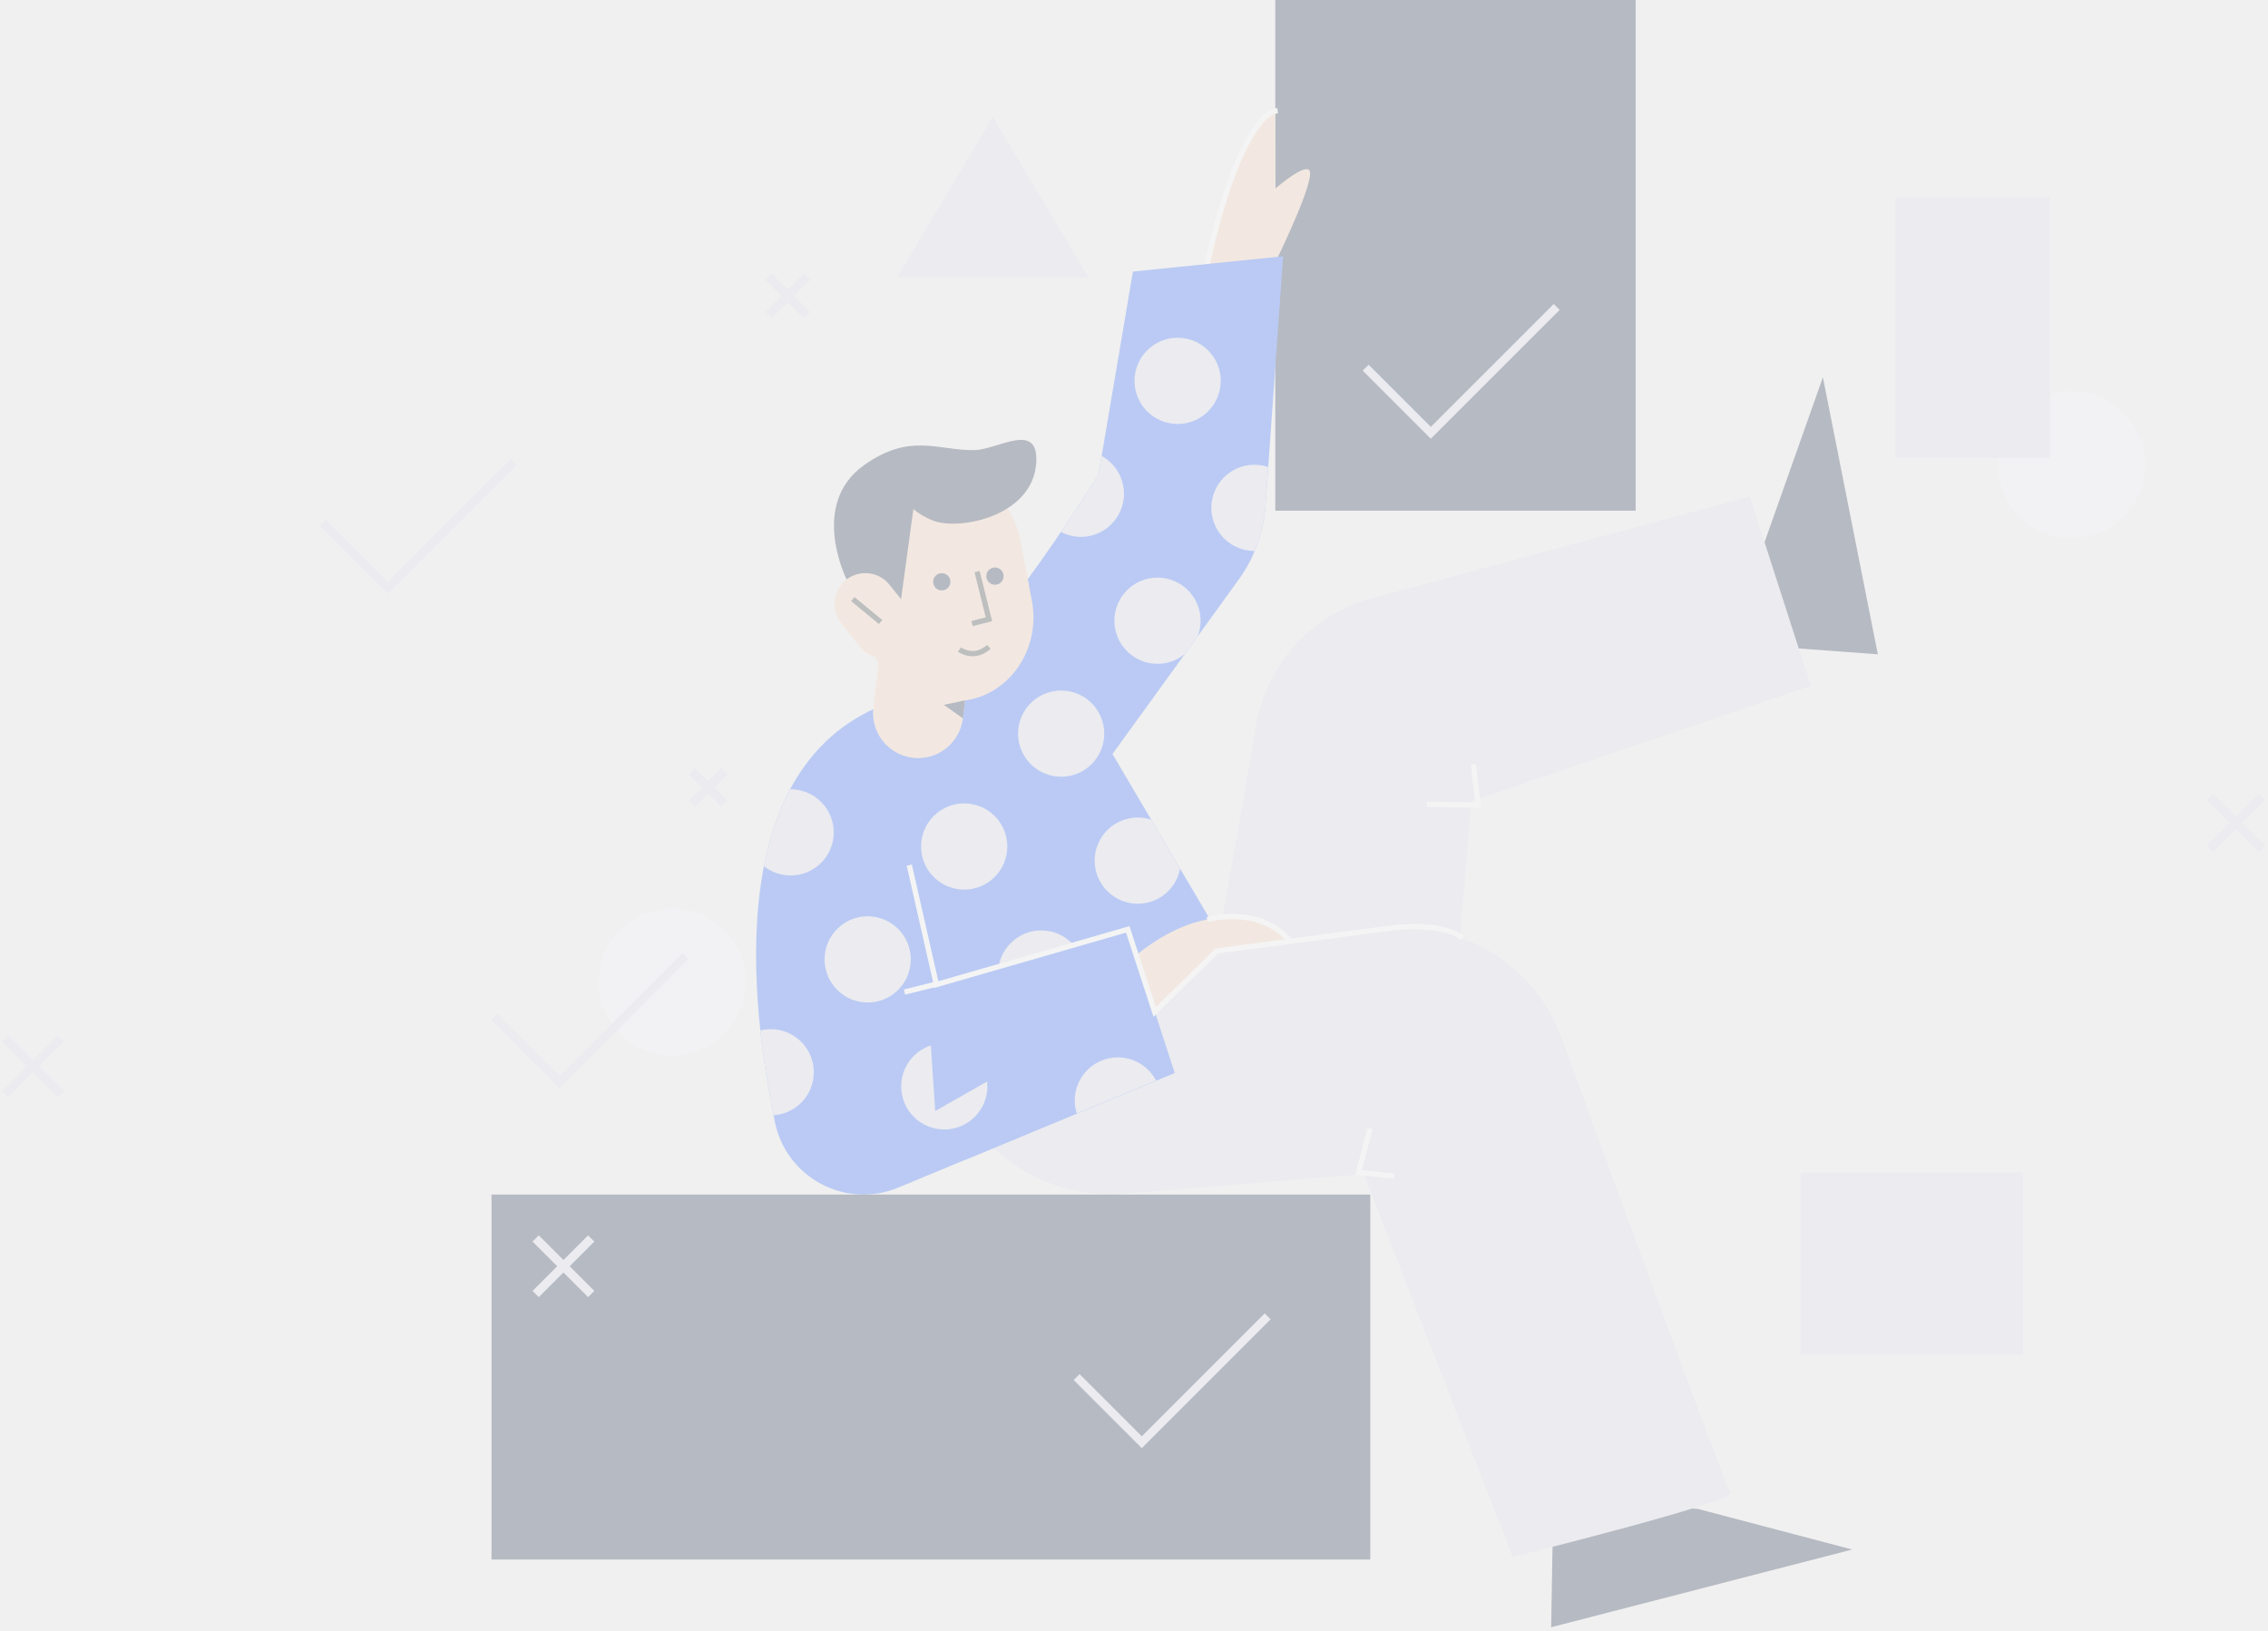
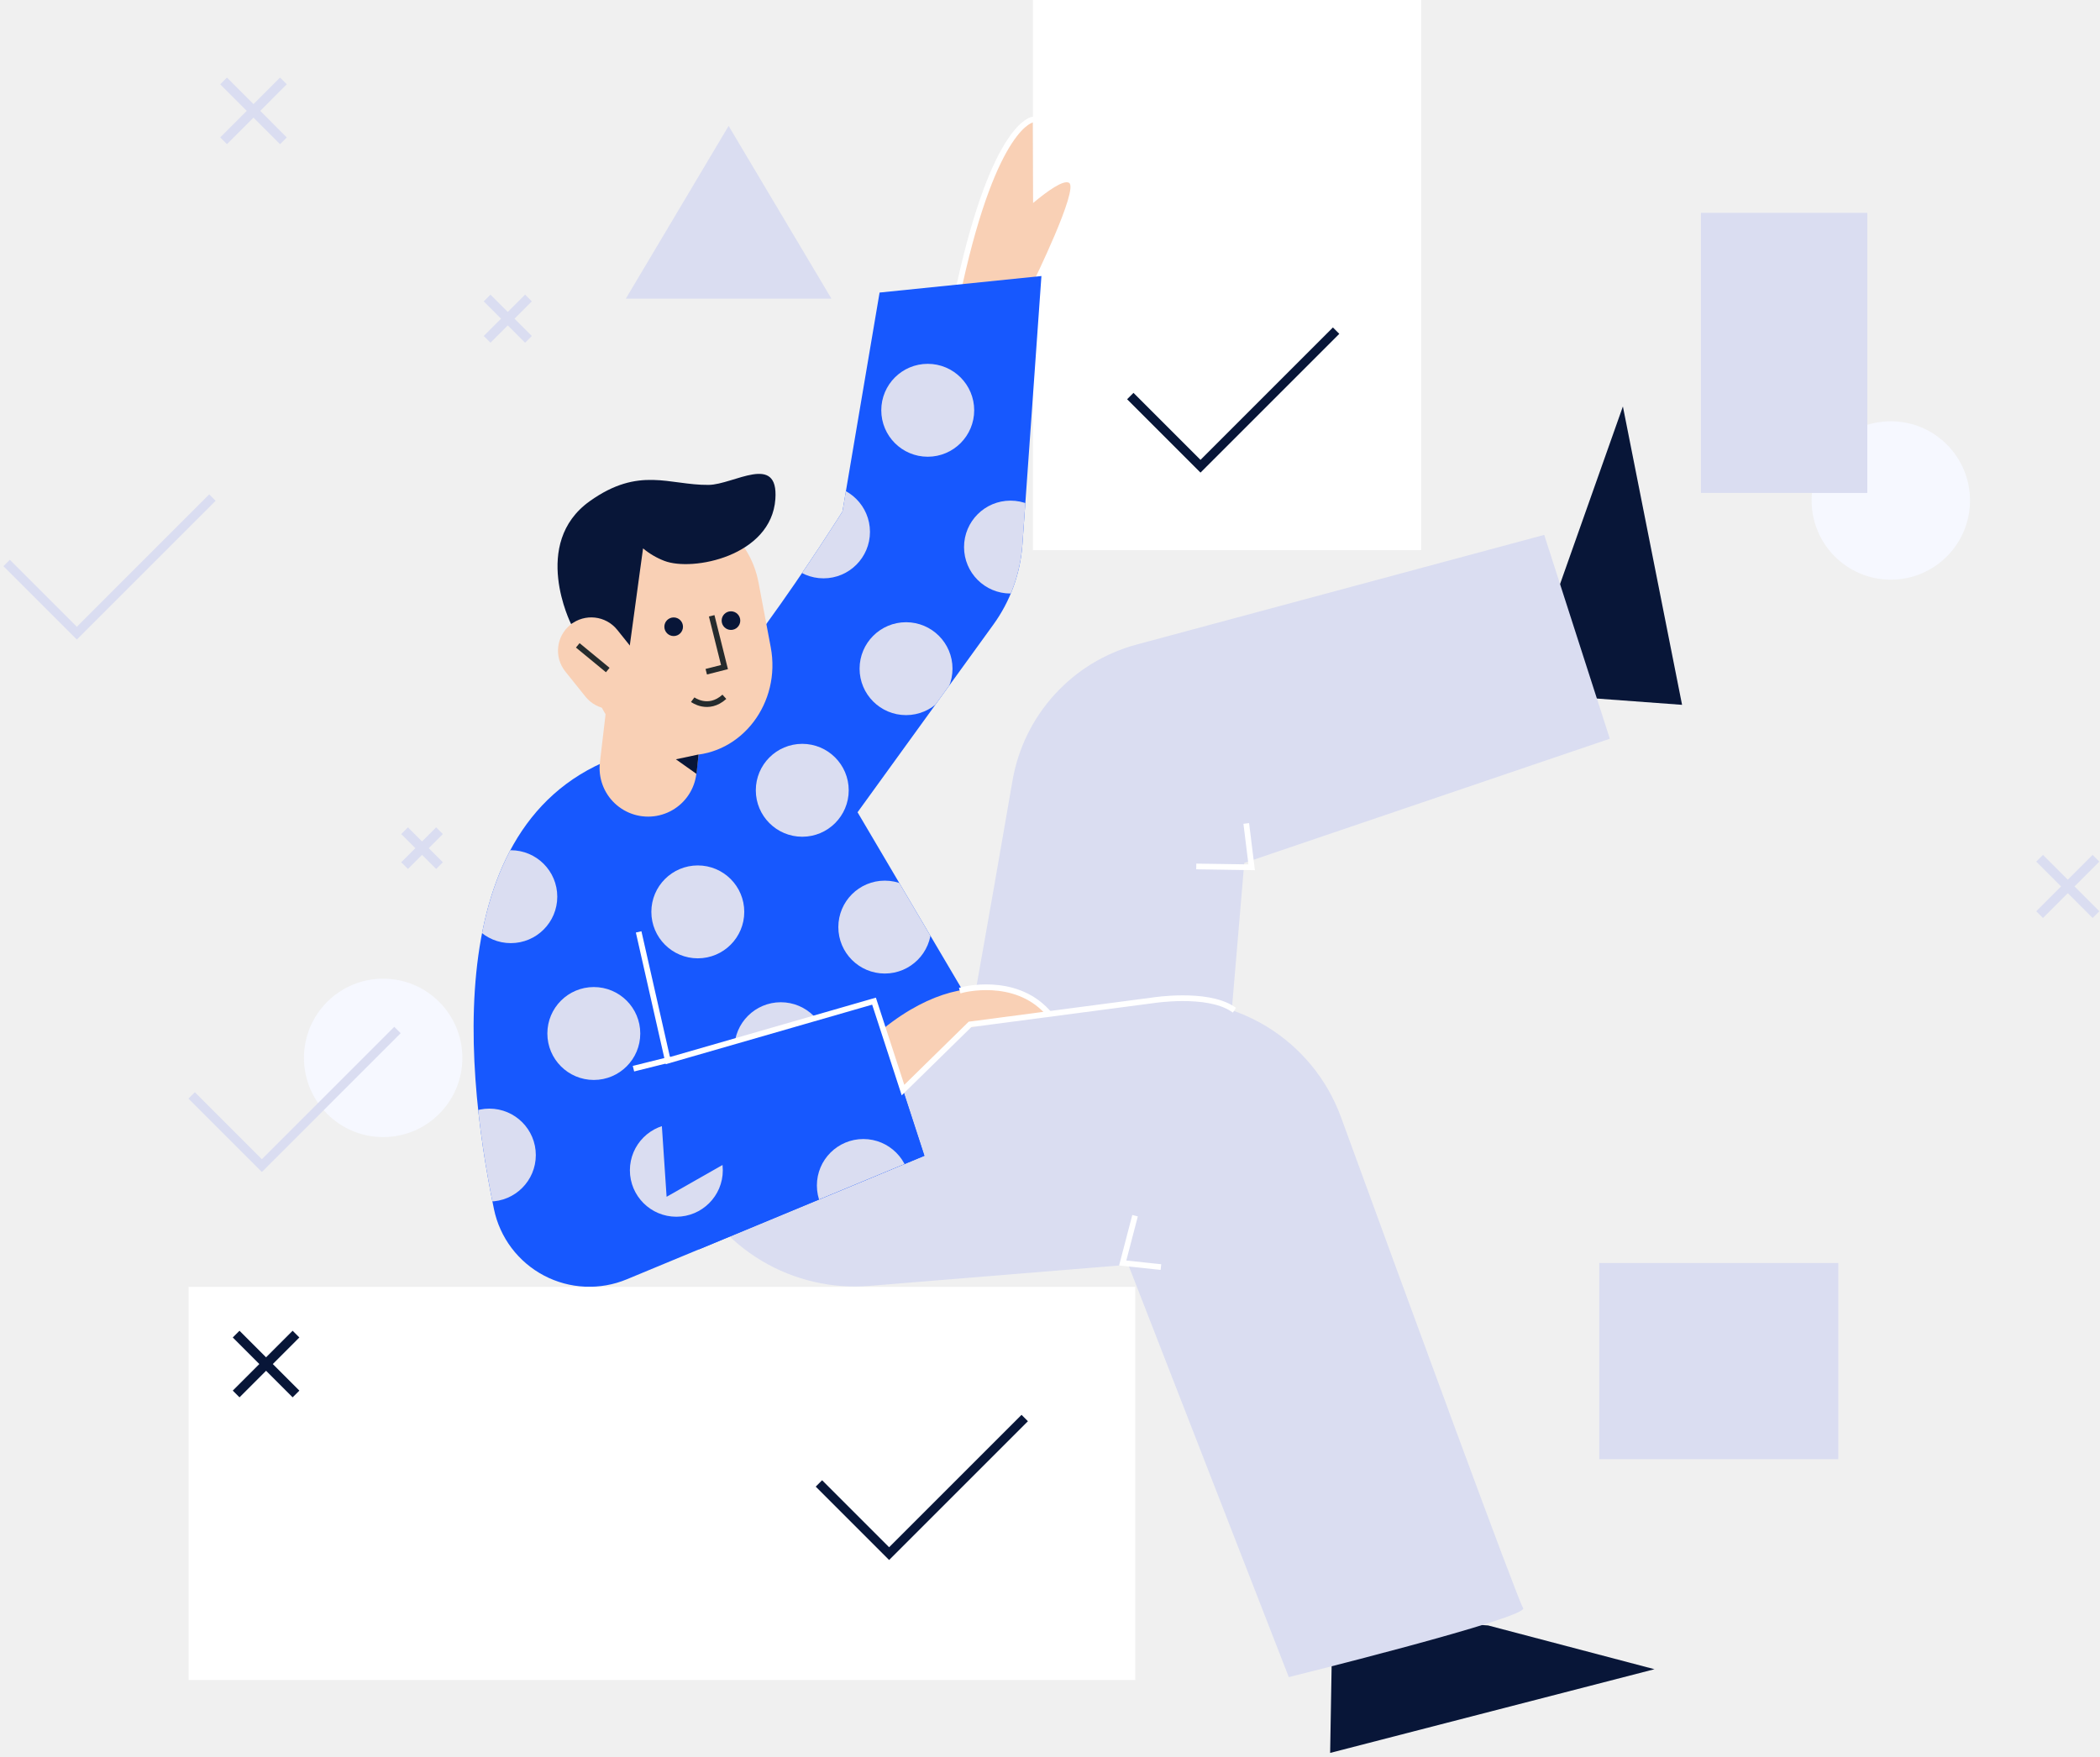
- <svg xmlns="http://www.w3.org/2000/svg" width="306" height="220" viewBox="0 0 306 220" fill="none">
-   <g opacity="0.25">
-     <path d="M279.499 72.608C284.978 72.608 289.418 68.166 289.418 62.688C289.418 57.21 284.978 52.769 279.499 52.769C274.021 52.769 269.579 57.21 269.579 62.688C269.579 68.166 274.021 72.608 279.499 72.608Z" fill="#F6F8FF" />
-     <path d="M90.685 142.428C96.163 142.428 100.604 137.987 100.604 132.509C100.604 127.03 96.163 122.589 90.685 122.589C85.206 122.589 80.765 127.03 80.765 132.509C80.765 137.987 85.206 142.428 90.685 142.428Z" fill="#F6F8FF" />
-     <path d="M220.685 0H172.062V68.909H220.685V0Z" fill="#081638" />
-     <path d="M172.031 35.488L162.882 35.877C162.882 35.877 166.697 17.04 172.031 14.994L172.076 25.431C173.913 23.897 175.873 22.512 176.571 22.893C177.876 23.595 172.031 35.488 172.031 35.488Z" fill="#F9D0B5" />
-     <path d="M172.027 14.982C172.027 14.982 167.334 15.487 162.877 35.62" stroke="white" stroke-width="0.715" stroke-linecap="square" />
-     <path d="M209.578 202.258L209.282 219.567L249.902 209.082L229.069 203.6L209.578 202.258Z" fill="#081638" />
-     <path d="M239.83 87.289L253.358 88.286L245.947 50.909L237.467 74.878L239.83 87.289Z" fill="#081638" />
-     <path d="M161.843 139.905C162.241 139.524 166.686 114.1 169.507 97.762C170.202 93.739 172.034 89.998 174.785 86.981C177.537 83.965 181.094 81.798 185.037 80.737L236.094 66.999L244.311 92.533L198.528 108.087L195.741 140.957" fill="#DADDF1" />
-     <path d="M127.067 143.306L128.923 147.539C130.824 151.871 134.03 155.503 138.094 157.928C142.157 160.353 146.876 161.449 151.592 161.066L184.002 158.421L204.103 210.072C204.103 210.072 234.332 202.589 233.452 201.416C232.836 200.594 218.94 162.661 210.642 139.932C208.91 135.187 205.61 131.174 201.292 128.556C196.971 125.937 191.887 124.87 186.88 125.53L140.912 131.584" fill="#DADDF1" />
-     <path d="M130.208 156.506L158.469 144.772L152.734 127.167L121.783 134.648L130.208 156.506Z" fill="#1758FE" />
-     <path d="M123.984 117.081L128.262 132.006L152.159 125.403L158.469 144.772L121.197 160.243C119.539 160.932 117.749 161.248 115.955 161.166C114.161 161.084 112.407 160.608 110.819 159.77C109.23 158.933 107.846 157.755 106.765 156.322C105.684 154.888 104.933 153.233 104.565 151.475C100.585 132.306 97.838 99.35 123.758 93.723C130.587 92.239 148.206 64.067 148.206 64.067L152.856 36.645L173.124 34.575L170.739 68.249C170.482 71.848 169.225 75.304 167.11 78.228L150.097 101.742L165.358 127.609L126.183 149.908" fill="#1758FE" />
-     <mask id="mask0_1388_5" style="mask-type:luminance" maskUnits="userSpaceOnUse" x="102" y="34" width="72" height="128">
-       <path fill-rule="evenodd" clip-rule="evenodd" d="M123.984 117.081L128.261 132.006L152.159 125.403L158.468 144.772L121.196 160.243C119.538 160.932 117.748 161.248 115.954 161.166C114.161 161.084 112.407 160.608 110.818 159.77C109.23 158.933 107.846 157.755 106.765 156.322C105.683 154.888 104.932 153.233 104.564 151.475C100.585 132.306 97.838 99.35 123.757 93.723C130.586 92.239 148.205 64.067 148.205 64.067L152.855 36.645L173.123 34.575L170.739 68.249C170.481 71.848 169.224 75.304 167.11 78.228L150.096 101.742L165.357 127.609L126.182 149.908" fill="white" />
-     </mask>
-     <g mask="url(#mask0_1388_5)">
-       <path d="M117.067 135.273C120.28 135.273 122.885 132.668 122.885 129.454C122.885 126.241 120.28 123.636 117.067 123.636C113.853 123.636 111.249 126.241 111.249 129.454C111.249 132.668 113.853 135.273 117.067 135.273Z" fill="#DADDF1" />
-       <path d="M140.485 137.175C143.699 137.175 146.303 134.571 146.303 131.357C146.303 128.144 143.699 125.539 140.485 125.539C137.272 125.539 134.667 128.144 134.667 131.357C134.667 134.571 137.272 137.175 140.485 137.175Z" fill="#DADDF1" />
-       <path d="M163.903 139.081C167.116 139.081 169.721 136.476 169.721 133.263C169.721 130.049 167.116 127.444 163.903 127.444C160.69 127.444 158.085 130.049 158.085 133.263C158.085 136.476 160.69 139.081 163.903 139.081Z" fill="#DADDF1" />
-       <path d="M130.091 120.038C133.304 120.038 135.909 117.433 135.909 114.22C135.909 111.007 133.304 108.402 130.091 108.402C126.877 108.402 124.272 111.007 124.272 114.22C124.272 117.433 126.877 120.038 130.091 120.038Z" fill="#DADDF1" />
-       <path d="M153.509 121.943C156.722 121.943 159.327 119.339 159.327 116.125C159.327 112.912 156.722 110.307 153.509 110.307C150.295 110.307 147.69 112.912 147.69 116.125C147.69 119.339 150.295 121.943 153.509 121.943Z" fill="#DADDF1" />
-       <path d="M176.929 123.846C180.143 123.846 182.748 121.241 182.748 118.028C182.748 114.815 180.143 112.21 176.929 112.21C173.716 112.21 171.111 114.815 171.111 118.028C171.111 121.241 173.716 123.846 176.929 123.846Z" fill="#DADDF1" />
-       <path d="M106.672 118.135C109.886 118.135 112.49 115.531 112.49 112.317C112.49 109.104 109.886 106.499 106.672 106.499C103.459 106.499 100.854 109.104 100.854 112.317C100.854 115.531 103.459 118.135 106.672 118.135Z" fill="#DADDF1" />
-       <path d="M127.403 152.405C130.616 152.405 133.221 149.801 133.221 146.587C133.221 143.374 130.616 140.769 127.403 140.769C124.19 140.769 121.585 143.374 121.585 146.587C121.585 149.801 124.19 152.405 127.403 152.405Z" fill="#DADDF1" />
-       <path d="M150.822 154.308C154.035 154.308 156.64 151.703 156.64 148.49C156.64 145.277 154.035 142.672 150.822 142.672C147.608 142.672 145.003 145.277 145.003 148.49C145.003 151.703 147.608 154.308 150.822 154.308Z" fill="#DADDF1" />
-       <path d="M174.24 156.213C177.453 156.213 180.058 153.609 180.058 150.395C180.058 147.182 177.453 144.577 174.24 144.577C171.026 144.577 168.421 147.182 168.421 150.395C168.421 153.609 171.026 156.213 174.24 156.213Z" fill="#DADDF1" />
-       <path d="M103.985 150.5C107.198 150.5 109.803 147.895 109.803 144.682C109.803 141.469 107.198 138.864 103.985 138.864C100.772 138.864 98.167 141.469 98.167 144.682C98.167 147.895 100.772 150.5 103.985 150.5Z" fill="#DADDF1" />
-       <path d="M122.415 70.536C125.628 70.536 128.233 67.931 128.233 64.718C128.233 61.504 125.628 58.899 122.415 58.899C119.202 58.899 116.597 61.504 116.597 64.718C116.597 67.931 119.202 70.536 122.415 70.536Z" fill="#DADDF1" />
-       <path d="M145.833 72.441C149.046 72.441 151.651 69.836 151.651 66.623C151.651 63.41 149.046 60.805 145.833 60.805C142.62 60.805 140.015 63.41 140.015 66.623C140.015 69.836 142.62 72.441 145.833 72.441Z" fill="#DADDF1" />
-       <path d="M169.251 74.344C172.464 74.344 175.069 71.74 175.069 68.526C175.069 65.313 172.464 62.708 169.251 62.708C166.037 62.708 163.433 65.313 163.433 68.526C163.433 71.74 166.037 74.344 169.251 74.344Z" fill="#DADDF1" />
-       <path d="M98.997 68.633C102.21 68.633 104.815 66.028 104.815 62.815C104.815 59.601 102.21 56.997 98.997 56.997C95.784 56.997 93.179 59.601 93.179 62.815C93.179 66.028 95.784 68.633 98.997 68.633Z" fill="#DADDF1" />
-       <path d="M132.751 87.669C135.965 87.669 138.569 85.064 138.569 81.85C138.569 78.637 135.965 76.032 132.751 76.032C129.538 76.032 126.933 78.637 126.933 81.85C126.933 85.064 129.538 87.669 132.751 87.669Z" fill="#DADDF1" />
-       <path d="M156.17 89.574C159.383 89.574 161.988 86.969 161.988 83.756C161.988 80.542 159.383 77.938 156.17 77.938C152.957 77.938 150.352 80.542 150.352 83.756C150.352 86.969 152.957 89.574 156.17 89.574Z" fill="#DADDF1" />
-       <path d="M109.334 85.766C112.547 85.766 115.152 83.161 115.152 79.948C115.152 76.734 112.547 74.129 109.334 74.129C106.121 74.129 103.516 76.734 103.516 79.948C103.516 83.161 106.121 85.766 109.334 85.766Z" fill="#DADDF1" />
-       <path d="M135.468 55.306C138.681 55.306 141.286 52.701 141.286 49.488C141.286 46.275 138.681 43.67 135.468 43.67C132.254 43.67 129.649 46.275 129.649 49.488C129.649 52.701 132.254 55.306 135.468 55.306Z" fill="#DADDF1" />
-       <path d="M158.886 57.209C162.099 57.209 164.704 54.604 164.704 51.391C164.704 48.178 162.099 45.573 158.886 45.573C155.673 45.573 153.068 48.178 153.068 51.391C153.068 54.604 155.673 57.209 158.886 57.209Z" fill="#DADDF1" />
-       <path d="M112.05 53.401C115.263 53.401 117.868 50.796 117.868 47.583C117.868 44.37 115.263 41.765 112.05 41.765C108.836 41.765 106.231 44.37 106.231 47.583C106.231 50.796 108.836 53.401 112.05 53.401Z" fill="#DADDF1" />
-       <path d="M143.172 104.808C146.385 104.808 148.99 102.203 148.99 98.99C148.99 95.777 146.385 93.172 143.172 93.172C139.959 93.172 137.354 95.777 137.354 98.99C137.354 102.203 139.959 104.808 143.172 104.808Z" fill="#DADDF1" />
-       <path d="M166.59 106.713C169.803 106.713 172.408 104.109 172.408 100.895C172.408 97.682 169.803 95.077 166.59 95.077C163.377 95.077 160.772 97.682 160.772 100.895C160.772 104.109 163.377 106.713 166.59 106.713Z" fill="#DADDF1" />
-       <path d="M96.336 101.001C99.549 101.001 102.154 98.396 102.154 95.182C102.154 91.969 99.549 89.364 96.336 89.364C93.122 89.364 90.518 91.969 90.518 95.182C90.518 98.396 93.122 101.001 96.336 101.001Z" fill="#DADDF1" />
-     </g>
-     <path d="M123.87 96.207L126.516 73.664" stroke="#F9D0B5" stroke-width="12.161" stroke-linecap="round" />
-     <path d="M187.736 158.672L183.303 158.202L184.76 152.622" stroke="white" stroke-width="0.715" stroke-linecap="square" />
-     <path d="M122.379 133.775L126.366 132.781" stroke="white" stroke-width="0.715" stroke-linecap="square" />
-     <path d="M155.645 136.352C155.645 136.321 163.953 128.746 163.953 128.746L173.789 126.681C173.789 126.681 165.713 118.9 153.282 128.877" fill="#F9D0B5" />
-     <path d="M198.821 103.499L199.456 108.635L192.872 108.537" stroke="white" stroke-width="0.715" stroke-linecap="square" />
-     <path d="M122.761 117.076L126.337 132.85L152.159 125.403L155.788 136.543L164.179 128.314L187.106 125.296C187.106 125.296 193.747 124.249 197 126.338" stroke="white" stroke-width="0.715" stroke-linecap="square" />
-     <path d="M184.882 161.185H66.317V210.436H184.882V161.185Z" fill="#081638" />
-     <path d="M276.556 26.661H255.72V61.742H276.556V26.661Z" fill="#DADDF1" />
-     <path d="M272.925 158.202H242.99V182.776H272.925V158.202Z" fill="#DADDF1" />
-     <path d="M146.825 37.408H121.075L133.949 15.771L146.825 37.408Z" fill="#DADDF1" />
-     <path d="M133.949 34.985C134.739 34.985 135.379 34.345 135.379 33.555C135.379 32.765 134.739 32.124 133.949 32.124C133.159 32.124 132.518 32.765 132.518 33.555C132.518 34.345 133.159 34.985 133.949 34.985Z" fill="#DADDF1" />
-     <path d="M134.903 23.063H132.995V31.17H134.903V23.063Z" fill="#DADDF1" />
-     <path d="M270.263 47.688C271.415 47.688 272.347 46.755 272.347 45.604C272.347 44.453 271.415 43.52 270.263 43.52C269.112 43.52 268.179 44.453 268.179 45.604C268.179 46.755 269.112 47.688 270.263 47.688Z" fill="#DADDF1" />
-     <path d="M271.713 30.519H268.818V41.998H271.713V30.519Z" fill="#DADDF1" />
-     <path d="M298.133 107.502L305.194 114.563" stroke="#DADDF1" stroke-width="1.192" />
-     <path d="M305.194 107.502L298.133 114.563" stroke="#DADDF1" stroke-width="1.192" />
-     <path d="M72.272 167.108L79.768 174.607" stroke="#DADDF1" stroke-width="1.192" />
-     <path d="M79.768 167.108L72.272 174.607" stroke="#DADDF1" stroke-width="1.192" />
-     <path d="M0.698 140.137L8.195 147.636" stroke="#DADDF1" stroke-width="1.192" />
-     <path d="M8.195 140.137L0.698 147.636" stroke="#DADDF1" stroke-width="1.192" />
-     <path d="M93.367 104.052L97.74 108.425" stroke="#DADDF1" stroke-width="1.192" />
-     <path d="M97.74 104.052L93.367 108.425" stroke="#DADDF1" stroke-width="1.192" />
-     <path d="M259.235 52.645L264.414 57.824" stroke="#DADDF1" stroke-width="1.192" />
-     <path d="M264.414 52.645L259.235 57.824" stroke="#DADDF1" stroke-width="1.192" />
-     <path d="M250.124 162.656L265.792 178.324" stroke="#DADDF1" stroke-width="1.192" />
-     <path d="M265.792 162.656L250.124 178.324" stroke="#DADDF1" stroke-width="1.192" />
-     <path d="M127.582 94.624L128.929 94.607C135.606 94.533 140.539 88.026 139.223 81.063L137.692 72.956C136.671 67.557 132.162 63.709 126.998 63.828C121.12 63.961 116.47 69.145 116.613 75.405L116.799 83.512C116.94 89.728 121.749 94.676 127.582 94.624Z" fill="#F9D0B5" />
-     <path d="M131.829 77.134L133.431 83.558L131.149 84.139" stroke="#252B2D" stroke-width="0.715" />
-     <path d="M121.166 83.839L122.835 71.594L123.233 68.688C124.03 69.354 124.931 69.883 125.901 70.254C129.426 71.621 139.295 69.67 139.803 62.517C140.218 56.682 134.581 60.709 131.44 60.738C126.507 60.785 122.77 58.353 116.564 62.772C109.131 68.075 114.222 78.171 114.222 78.171C114.222 78.171 117.57 76.375 121.166 83.839Z" fill="#081638" />
-     <path d="M127.067 79.67C127.711 79.67 128.233 79.148 128.233 78.504C128.233 77.86 127.711 77.338 127.067 77.338C126.423 77.338 125.901 77.86 125.901 78.504C125.901 79.148 126.423 79.67 127.067 79.67Z" fill="#081638" />
-     <path d="M134.242 78.903C134.886 78.903 135.408 78.381 135.408 77.737C135.408 77.093 134.886 76.571 134.242 76.571C133.598 76.571 133.076 77.093 133.076 77.737C133.076 78.381 133.598 78.903 134.242 78.903Z" fill="#081638" />
-     <path d="M129.453 87.639C129.453 87.639 131.392 89.103 133.417 87.28" stroke="#252B2D" stroke-width="0.715" />
-     <path d="M116.022 87.261C117.463 89.058 120.087 89.348 121.884 87.908C123.681 86.468 123.969 83.843 122.529 82.046L120.004 78.896C118.564 77.099 115.94 76.809 114.143 78.249C112.346 79.689 112.057 82.313 113.498 84.111L116.022 87.261Z" fill="#F9D0B5" />
-     <path d="M115.057 80.835L118.812 83.927" stroke="#252B2D" stroke-width="0.715" />
-     <path d="M103.701 37.327L108.88 42.506" stroke="#DADDF1" stroke-width="1.192" />
-     <path d="M108.88 37.327L103.701 42.506" stroke="#DADDF1" stroke-width="1.192" />
-     <path d="M130.186 94.504L127.346 95.108L129.926 96.937L130.186 94.504Z" fill="#081638" />
-     <path d="M163.235 123.992C163.235 123.992 169.693 122.277 173.789 126.676" stroke="white" stroke-width="0.715" stroke-linecap="square" />
-     <path d="M145.258 185.812L154.05 194.604L171.034 177.62" stroke="#DADDF1" stroke-width="1.13" />
-     <path d="M184.254 49.607L193.046 58.399L210.031 41.415" stroke="#DADDF1" stroke-width="1.13" />
-     <path d="M43.528 70.519L52.32 79.311L69.305 62.326" stroke="#DADDF1" stroke-width="1.13" />
-     <path d="M66.7 137.208L75.492 146L92.477 129.016" stroke="#DADDF1" stroke-width="1.13" />
+ <svg xmlns="http://www.w3.org/2000/svg" width="263" height="220" viewBox="0 0 263 220" fill="none">
+   <path d="M236.8 72.608C242.28 72.608 246.72 68.166 246.72 62.688C246.72 57.21 242.28 52.769 236.8 52.769C231.323 52.769 226.881 57.21 226.881 62.688C226.881 68.166 231.323 72.608 236.8 72.608Z" fill="#F6F8FF" />
+   <path d="M47.986 142.428C53.465 142.428 57.906 137.987 57.906 132.509C57.906 127.03 53.465 122.589 47.986 122.589C42.508 122.589 38.067 127.03 38.067 132.509C38.067 137.987 42.508 142.428 47.986 142.428Z" fill="#F6F8FF" />
+   <path d="M177.987 0H129.364V68.909H177.987V0Z" fill="white" />
+   <path d="M129.333 35.488L120.184 35.877C120.184 35.877 123.999 17.04 129.333 14.994L129.378 25.431C131.214 23.897 133.174 22.512 133.873 22.893C135.177 23.595 129.333 35.488 129.333 35.488Z" fill="#F9D0B5" />
+   <path d="M129.329 14.982C129.329 14.982 124.636 15.487 120.179 35.62" stroke="white" stroke-width="0.715" stroke-linecap="square" />
+   <path d="M166.88 202.258L166.584 219.567L207.204 209.082L186.371 203.6L166.88 202.258Z" fill="#081638" />
+   <path d="M197.132 87.289L210.659 88.286L203.248 50.909L194.769 74.878L197.132 87.289Z" fill="#081638" />
+   <path d="M119.144 139.905C119.543 139.524 123.987 114.1 126.808 97.762C127.504 93.739 129.335 89.998 132.087 86.981C134.839 83.965 138.396 81.798 142.338 80.737L193.395 66.999L201.612 92.533L155.83 108.087L153.042 140.957" fill="#DADDF1" />
+   <path d="M84.369 143.306L86.224 147.539C88.126 151.871 91.332 155.503 95.395 157.928C99.459 160.353 104.177 161.449 108.894 161.066L141.304 158.421L161.405 210.072C161.405 210.072 191.633 202.589 190.753 201.416C190.138 200.594 176.241 162.661 167.943 139.932C166.212 135.187 162.912 131.174 158.594 128.556C154.273 125.937 149.189 124.87 144.182 125.53L98.213 131.584" fill="#DADDF1" />
+   <path d="M87.509 156.506L115.77 144.772L110.036 127.167L79.085 134.648L87.509 156.506Z" fill="#1758FE" />
+   <path d="M81.286 117.081L85.564 132.006L109.461 125.403L115.77 144.772L78.498 160.243C76.841 160.932 75.051 161.248 73.257 161.166C71.463 161.084 69.709 160.608 68.12 159.77C66.532 158.933 65.148 157.755 64.067 156.322C62.986 154.888 62.234 153.233 61.867 151.475C57.887 132.306 55.14 99.35 81.059 93.723C87.889 92.239 105.508 64.067 105.508 64.067L110.157 36.645L130.426 34.575L128.041 68.249C127.784 71.848 126.527 75.304 124.412 78.228L107.399 101.742L122.659 127.609L83.484 149.908" fill="#1758FE" />
+   <mask id="mask0_1609_104" style="mask-type:luminance" maskUnits="userSpaceOnUse" x="59" y="34" width="72" height="128">
+     <path fill-rule="evenodd" clip-rule="evenodd" d="M81.285 117.081L85.563 132.006L109.461 125.403L115.77 144.772L78.498 160.243C76.84 160.932 75.05 161.248 73.256 161.166C71.462 161.084 69.709 160.608 68.12 159.77C66.531 158.933 65.147 157.755 64.066 156.322C62.985 154.888 62.234 153.233 61.866 151.475C57.886 132.306 55.139 99.35 81.059 93.723C87.888 92.239 105.507 64.067 105.507 64.067L110.157 36.645L130.425 34.575L128.041 68.249C127.783 71.848 126.526 75.304 124.411 78.228L107.398 101.742L122.659 127.609L83.484 149.908" fill="white" />
+   </mask>
+   <g mask="url(#mask0_1609_104)">
+     <path d="M74.368 135.273C77.582 135.273 80.186 132.668 80.186 129.454C80.186 126.241 77.582 123.636 74.368 123.636C71.155 123.636 68.55 126.241 68.55 129.454C68.55 132.668 71.155 135.273 74.368 135.273Z" fill="#DADDF1" />
+     <path d="M97.787 137.175C101 137.175 103.605 134.571 103.605 131.357C103.605 128.144 101 125.539 97.787 125.539C94.573 125.539 91.969 128.144 91.969 131.357C91.969 134.571 94.573 137.175 97.787 137.175Z" fill="#DADDF1" />
+     <path d="M121.205 139.081C124.418 139.081 127.023 136.476 127.023 133.263C127.023 130.049 124.418 127.444 121.205 127.444C117.991 127.444 115.387 130.049 115.387 133.263C115.387 136.476 117.991 139.081 121.205 139.081Z" fill="#DADDF1" />
+     <path d="M87.392 120.038C90.606 120.038 93.21 117.433 93.21 114.22C93.21 111.007 90.606 108.402 87.392 108.402C84.179 108.402 81.574 111.007 81.574 114.22C81.574 117.433 84.179 120.038 87.392 120.038Z" fill="#DADDF1" />
+     <path d="M110.81 121.943C114.024 121.943 116.629 119.339 116.629 116.125C116.629 112.912 114.024 110.307 110.81 110.307C107.597 110.307 104.992 112.912 104.992 116.125C104.992 119.339 107.597 121.943 110.81 121.943Z" fill="#DADDF1" />
+     <path d="M134.231 123.846C137.445 123.846 140.05 121.241 140.05 118.028C140.05 114.815 137.445 112.21 134.231 112.21C131.018 112.21 128.413 114.815 128.413 118.028C128.413 121.241 131.018 123.846 134.231 123.846Z" fill="#DADDF1" />
+     <path d="M63.974 118.135C67.187 118.135 69.792 115.531 69.792 112.317C69.792 109.104 67.187 106.499 63.974 106.499C60.761 106.499 58.156 109.104 58.156 112.317C58.156 115.531 60.761 118.135 63.974 118.135Z" fill="#DADDF1" />
+     <path d="M84.705 152.405C87.918 152.405 90.523 149.801 90.523 146.587C90.523 143.374 87.918 140.769 84.705 140.769C81.492 140.769 78.887 143.374 78.887 146.587C78.887 149.801 81.492 152.405 84.705 152.405Z" fill="#DADDF1" />
+     <path d="M108.123 154.308C111.337 154.308 113.942 151.703 113.942 148.49C113.942 145.277 111.337 142.672 108.123 142.672C104.91 142.672 102.305 145.277 102.305 148.49C102.305 151.703 104.91 154.308 108.123 154.308Z" fill="#DADDF1" />
+     <path d="M131.541 156.213C134.755 156.213 137.36 153.609 137.36 150.395C137.36 147.182 134.755 144.577 131.541 144.577C128.328 144.577 125.723 147.182 125.723 150.395C125.723 153.609 128.328 156.213 131.541 156.213Z" fill="#DADDF1" />
+     <path d="M61.287 150.5C64.5 150.5 67.105 147.895 67.105 144.682C67.105 141.469 64.5 138.864 61.287 138.864C58.074 138.864 55.469 141.469 55.469 144.682C55.469 147.895 58.074 150.5 61.287 150.5Z" fill="#DADDF1" />
+     <path d="M79.717 70.536C82.93 70.536 85.535 67.931 85.535 64.718C85.535 61.504 82.93 58.899 79.717 58.899C76.503 58.899 73.899 61.504 73.899 64.718C73.899 67.931 76.503 70.536 79.717 70.536Z" fill="#DADDF1" />
+     <path d="M103.135 72.441C106.348 72.441 108.953 69.836 108.953 66.623C108.953 63.41 106.348 60.805 103.135 60.805C99.922 60.805 97.317 63.41 97.317 66.623C97.317 69.836 99.922 72.441 103.135 72.441Z" fill="#DADDF1" />
+     <path d="M126.553 74.344C129.766 74.344 132.371 71.74 132.371 68.526C132.371 65.313 129.766 62.708 126.553 62.708C123.34 62.708 120.735 65.313 120.735 68.526C120.735 71.74 123.34 74.344 126.553 74.344Z" fill="#DADDF1" />
+     <path d="M56.298 68.633C59.512 68.633 62.117 66.028 62.117 62.815C62.117 59.601 59.512 56.997 56.298 56.997C53.085 56.997 50.48 59.601 50.48 62.815C50.48 66.028 53.085 68.633 56.298 68.633Z" fill="#DADDF1" />
+     <path d="M90.053 87.669C93.267 87.669 95.872 85.064 95.872 81.85C95.872 78.637 93.267 76.032 90.053 76.032C86.84 76.032 84.235 78.637 84.235 81.85C84.235 85.064 86.84 87.669 90.053 87.669Z" fill="#DADDF1" />
+     <path d="M113.472 89.574C116.685 89.574 119.29 86.969 119.29 83.756C119.29 80.542 116.685 77.938 113.472 77.938C110.259 77.938 107.653 80.542 107.653 83.756C107.653 86.969 110.259 89.574 113.472 89.574Z" fill="#DADDF1" />
+     <path d="M66.635 85.766C69.849 85.766 72.454 83.161 72.454 79.948C72.454 76.734 69.849 74.129 66.635 74.129C63.422 74.129 60.817 76.734 60.817 79.948C60.817 83.161 63.422 85.766 66.635 85.766Z" fill="#DADDF1" />
+     <path d="M92.77 55.306C95.983 55.306 98.588 52.701 98.588 49.488C98.588 46.275 95.983 43.67 92.77 43.67C89.556 43.67 86.951 46.275 86.951 49.488C86.951 52.701 89.556 55.306 92.77 55.306Z" fill="#DADDF1" />
+     <path d="M116.188 57.209C119.401 57.209 122.006 54.604 122.006 51.391C122.006 48.178 119.401 45.573 116.188 45.573C112.974 45.573 110.37 48.178 110.37 51.391C110.37 54.604 112.974 57.209 116.188 57.209Z" fill="#DADDF1" />
+     <path d="M69.351 53.401C72.565 53.401 75.169 50.796 75.169 47.583C75.169 44.37 72.565 41.765 69.351 41.765C66.138 41.765 63.533 44.37 63.533 47.583C63.533 50.796 66.138 53.401 69.351 53.401Z" fill="#DADDF1" />
+     <path d="M100.474 104.808C103.687 104.808 106.292 102.203 106.292 98.99C106.292 95.777 103.687 93.172 100.474 93.172C97.261 93.172 94.656 95.777 94.656 98.99C94.656 102.203 97.261 104.808 100.474 104.808Z" fill="#DADDF1" />
+     <path d="M123.892 106.713C127.105 106.713 129.71 104.109 129.71 100.895C129.71 97.682 127.105 95.077 123.892 95.077C120.678 95.077 118.074 97.682 118.074 100.895C118.074 104.109 120.678 106.713 123.892 106.713Z" fill="#DADDF1" />
+     <path d="M53.638 101.001C56.851 101.001 59.456 98.396 59.456 95.182C59.456 91.969 56.851 89.364 53.638 89.364C50.424 89.364 47.82 91.969 47.82 95.182C47.82 98.396 50.424 101.001 53.638 101.001Z" fill="#DADDF1" />
  </g>
+   <path d="M81.171 96.207L83.818 73.664" stroke="#F9D0B5" stroke-width="12.161" stroke-linecap="round" />
+   <path d="M145.037 158.672L140.605 158.202L142.062 152.622" stroke="white" stroke-width="0.715" stroke-linecap="square" />
+   <path d="M79.681 133.775L83.668 132.781" stroke="white" stroke-width="0.715" stroke-linecap="square" />
+   <path d="M112.947 136.352C112.947 136.321 121.255 128.746 121.255 128.746L131.091 126.681C131.091 126.681 123.014 118.9 110.584 128.877" fill="#F9D0B5" />
+   <path d="M156.123 103.499L156.757 108.635L150.174 108.537" stroke="white" stroke-width="0.715" stroke-linecap="square" />
+   <path d="M80.062 117.076L83.639 132.85L109.461 125.403L113.09 136.543L121.481 128.314L144.408 125.296C144.408 125.296 151.049 124.249 154.301 126.338" stroke="white" stroke-width="0.715" stroke-linecap="square" />
+   <path d="M142.184 161.185H23.619V210.436H142.184V161.185Z" fill="white" />
+   <path d="M233.858 26.661H213.022V61.742H233.858V26.661Z" fill="#DADDF1" />
+   <path d="M230.226 158.202H200.291V182.776H230.226V158.202Z" fill="#DADDF1" />
+   <path d="M104.127 37.408H78.377L91.251 15.771L104.127 37.408Z" fill="#DADDF1" />
+   <path d="M91.251 34.985C92.041 34.985 92.681 34.345 92.681 33.555C92.681 32.765 92.041 32.124 91.251 32.124C90.46 32.124 89.82 32.765 89.82 33.555C89.82 34.345 90.46 34.985 91.251 34.985Z" fill="#DADDF1" />
+   <path d="M92.204 23.063H90.297V31.17H92.204V23.063Z" fill="#DADDF1" />
+   <path d="M227.565 47.688C228.717 47.688 229.649 46.755 229.649 45.604C229.649 44.453 228.717 43.52 227.565 43.52C226.413 43.52 225.481 44.453 225.481 45.604C225.481 46.755 226.413 47.688 227.565 47.688Z" fill="#DADDF1" />
+   <path d="M229.015 30.519H226.12V41.998H229.015V30.519Z" fill="#DADDF1" />
+   <path d="M255.435 107.502L262.496 114.563" stroke="#DADDF1" stroke-width="1.192" />
+   <path d="M262.496 107.502L255.435 114.563" stroke="#DADDF1" stroke-width="1.192" />
+   <path d="M29.573 167.108L37.07 174.607" stroke="#081638" stroke-width="1.192" />
+   <path d="M37.07 167.108L29.573 174.607" stroke="#081638" stroke-width="1.192" />
+   <path d="M28 10.137L35.497 17.636" stroke="#DADDF1" stroke-width="1.192" />
+   <path d="M35.497 10.137L28 17.636" stroke="#DADDF1" stroke-width="1.192" />
+   <path d="M50.669 104.052L55.042 108.425" stroke="#DADDF1" stroke-width="1.192" />
+   <path d="M55.042 104.052L50.669 108.425" stroke="#DADDF1" stroke-width="1.192" />
+   <path d="M216.536 52.645L221.716 57.824" stroke="#DADDF1" stroke-width="1.192" />
+   <path d="M221.716 52.645L216.536 57.824" stroke="#DADDF1" stroke-width="1.192" />
+   <path d="M207.425 162.656L223.094 178.324" stroke="#DADDF1" stroke-width="1.192" />
+   <path d="M223.094 162.656L207.425 178.324" stroke="#DADDF1" stroke-width="1.192" />
+   <path d="M84.884 94.624L86.231 94.607C92.908 94.533 97.841 88.026 96.525 81.063L94.994 72.956C93.974 67.557 89.464 63.709 84.3 63.828C78.422 63.961 73.772 69.145 73.915 75.405L74.101 83.512C74.242 89.728 79.051 94.676 84.884 94.624Z" fill="#F9D0B5" />
+   <path d="M89.131 77.134L90.733 83.558L88.451 84.139" stroke="#252B2D" stroke-width="0.715" />
+   <path d="M78.467 83.839L80.136 71.594L80.535 68.688C81.331 69.354 82.233 69.883 83.203 70.254C86.727 71.621 96.597 69.67 97.105 62.517C97.519 56.682 91.882 60.709 88.742 60.738C83.809 60.785 80.072 58.353 73.865 62.772C66.433 68.075 71.524 78.171 71.524 78.171C71.524 78.171 74.871 76.375 78.467 83.839Z" fill="#081638" />
+   <path d="M84.369 79.67C85.013 79.67 85.535 79.148 85.535 78.504C85.535 77.86 85.013 77.338 84.369 77.338C83.725 77.338 83.203 77.86 83.203 78.504C83.203 79.148 83.725 79.67 84.369 79.67Z" fill="#081638" />
+   <path d="M91.544 78.903C92.188 78.903 92.71 78.381 92.71 77.737C92.71 77.093 92.188 76.571 91.544 76.571C90.9 76.571 90.378 77.093 90.378 77.737C90.378 78.381 90.9 78.903 91.544 78.903Z" fill="#081638" />
+   <path d="M86.755 87.639C86.755 87.639 88.695 89.103 90.719 87.28" stroke="#252B2D" stroke-width="0.715" />
+   <path d="M73.324 87.261C74.764 89.058 77.389 89.348 79.185 87.908C80.982 86.468 81.271 83.843 79.831 82.046L77.306 78.896C75.866 77.099 73.241 76.809 71.445 78.249C69.648 79.689 69.359 82.313 70.799 84.111L73.324 87.261Z" fill="#F9D0B5" />
+   <path d="M72.358 80.835L76.114 83.927" stroke="#252B2D" stroke-width="0.715" />
+   <path d="M61.003 37.327L66.182 42.506" stroke="#DADDF1" stroke-width="1.192" />
+   <path d="M66.182 37.327L61.003 42.506" stroke="#DADDF1" stroke-width="1.192" />
+   <path d="M87.488 94.504L84.648 95.108L87.228 96.937L87.488 94.504Z" fill="#081638" />
+   <path d="M120.537 123.992C120.537 123.992 126.994 122.277 131.091 126.676" stroke="white" stroke-width="0.715" stroke-linecap="square" />
+   <path d="M102.56 185.812L111.352 194.604L128.336 177.62" stroke="#081638" stroke-width="1.13" />
+   <path d="M141.556 49.607L150.348 58.399L167.332 41.415" stroke="#081638" stroke-width="1.13" />
+   <path d="M0.83 70.519L9.622 79.311L26.606 62.326" stroke="#DADDF1" stroke-width="1.13" />
+   <path d="M24.002 137.208L32.794 146L49.778 129.016" stroke="#DADDF1" stroke-width="1.13" />
</svg>
